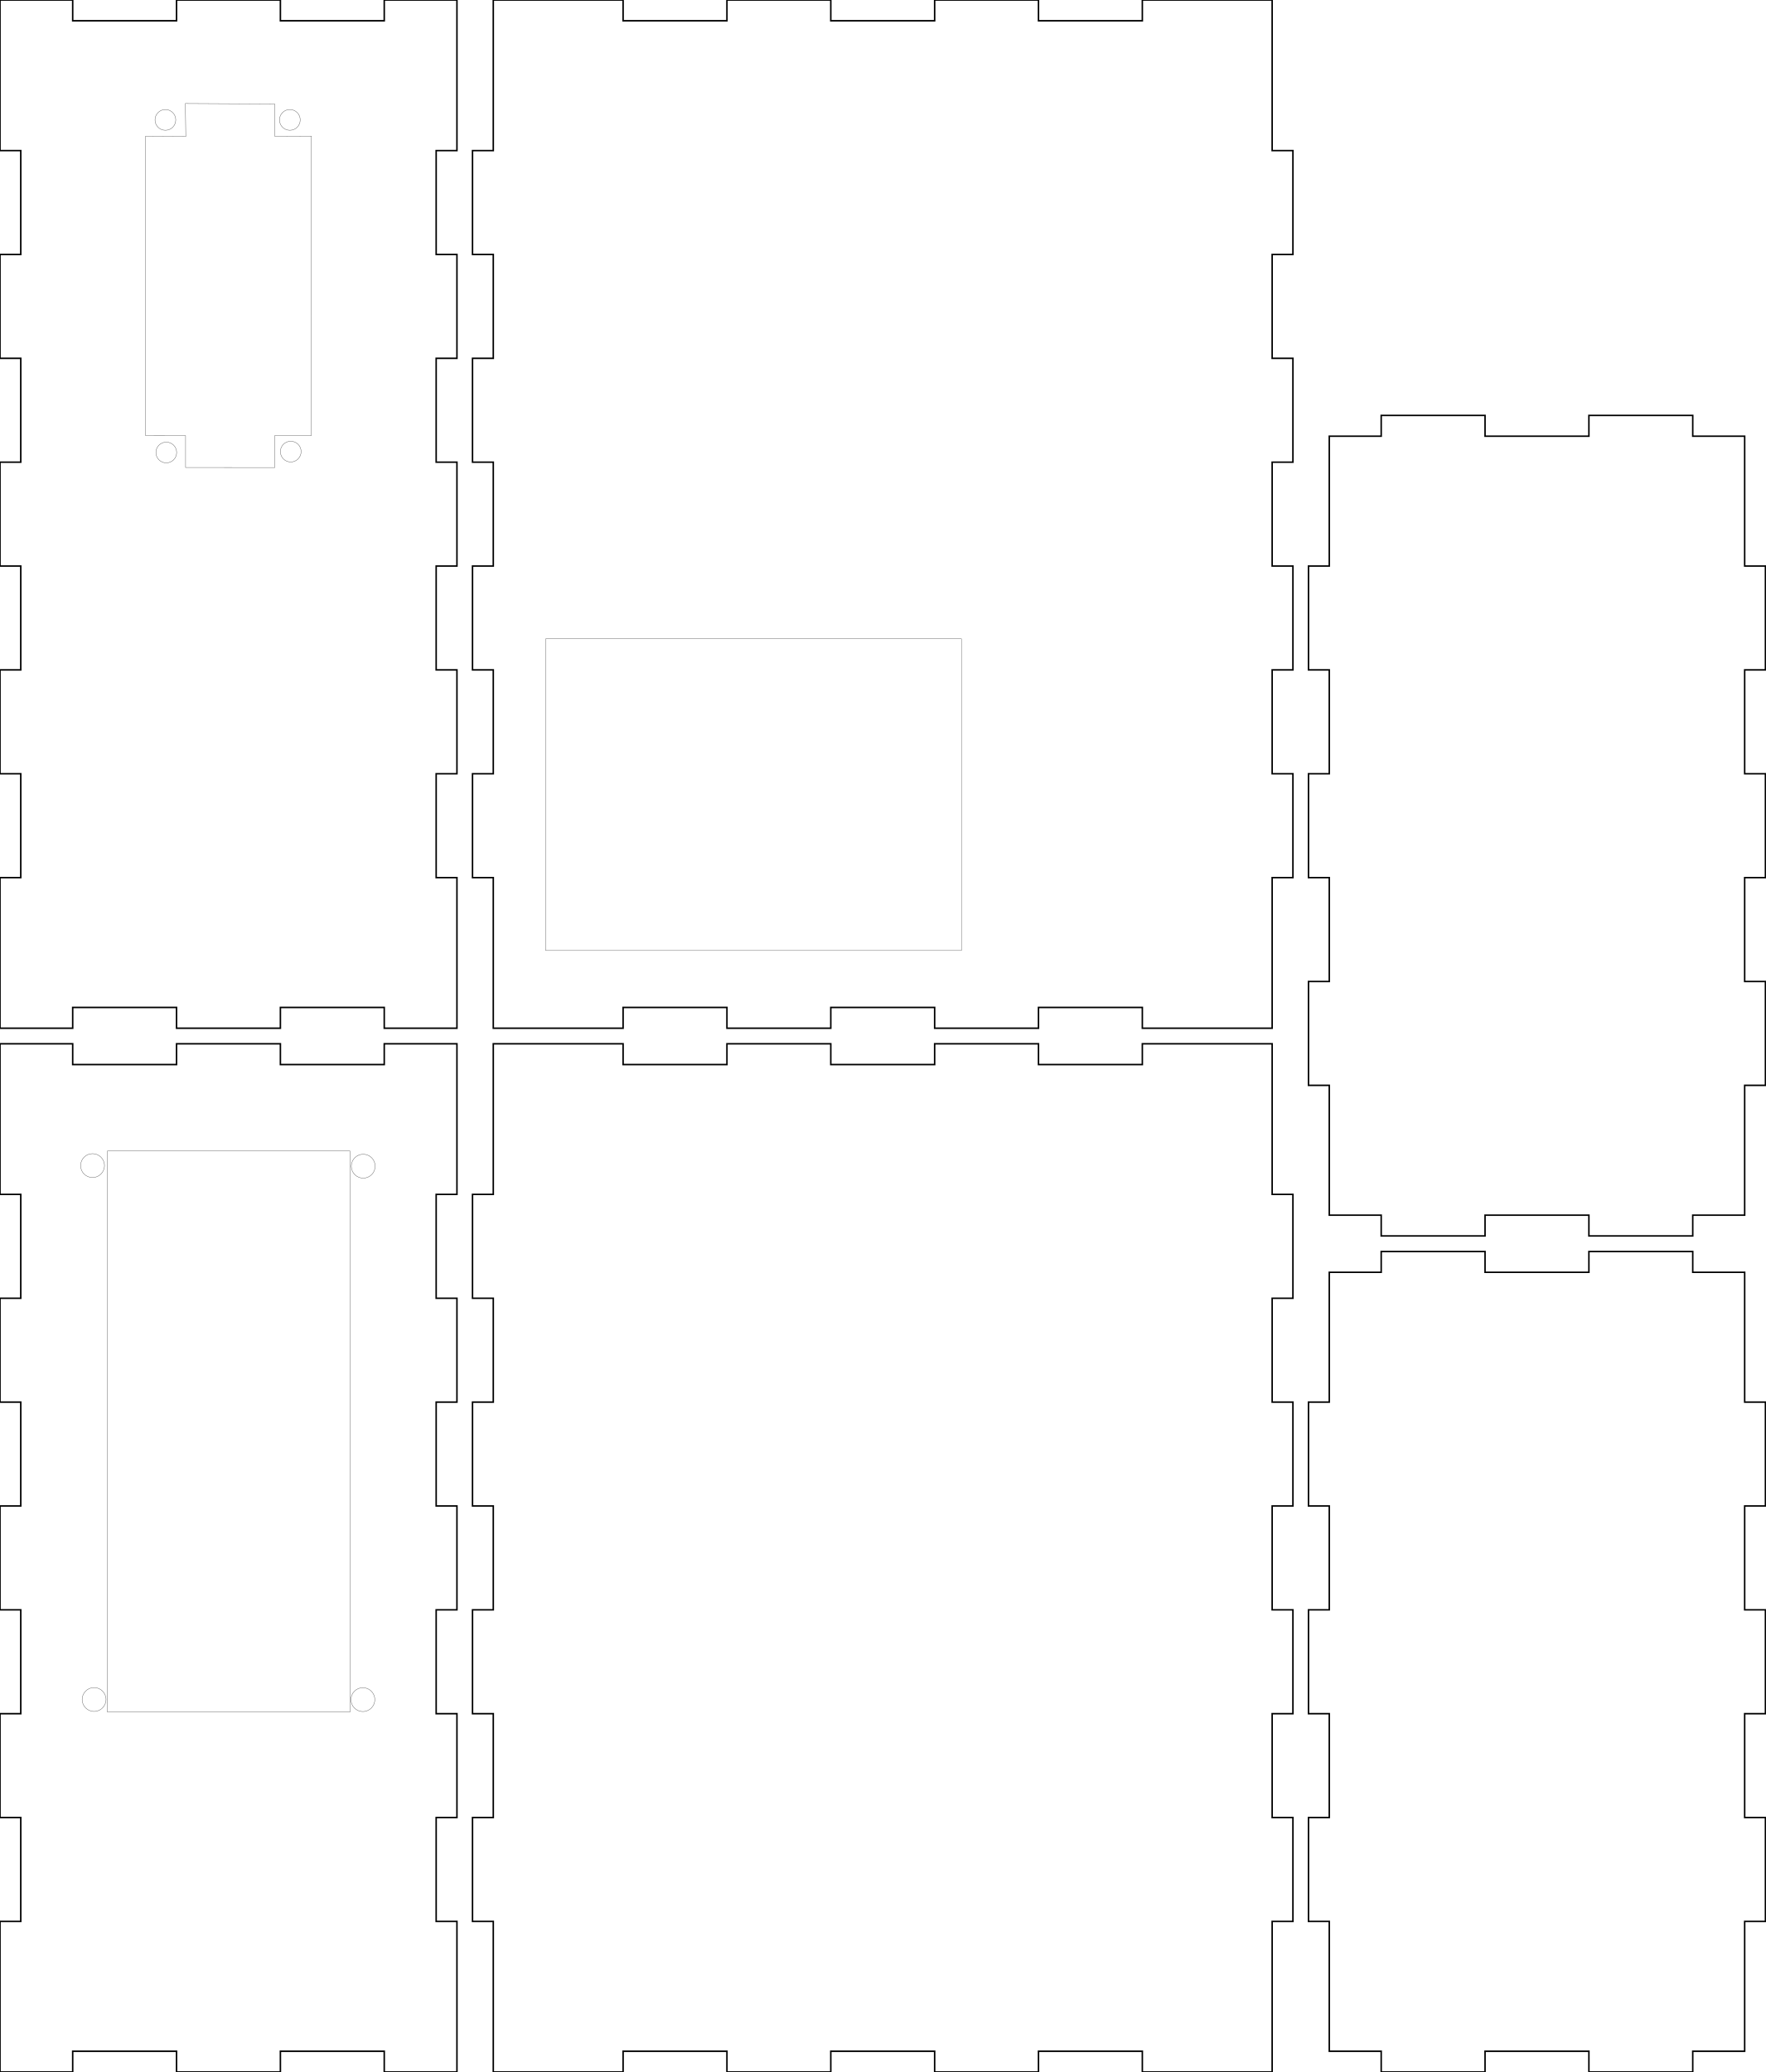
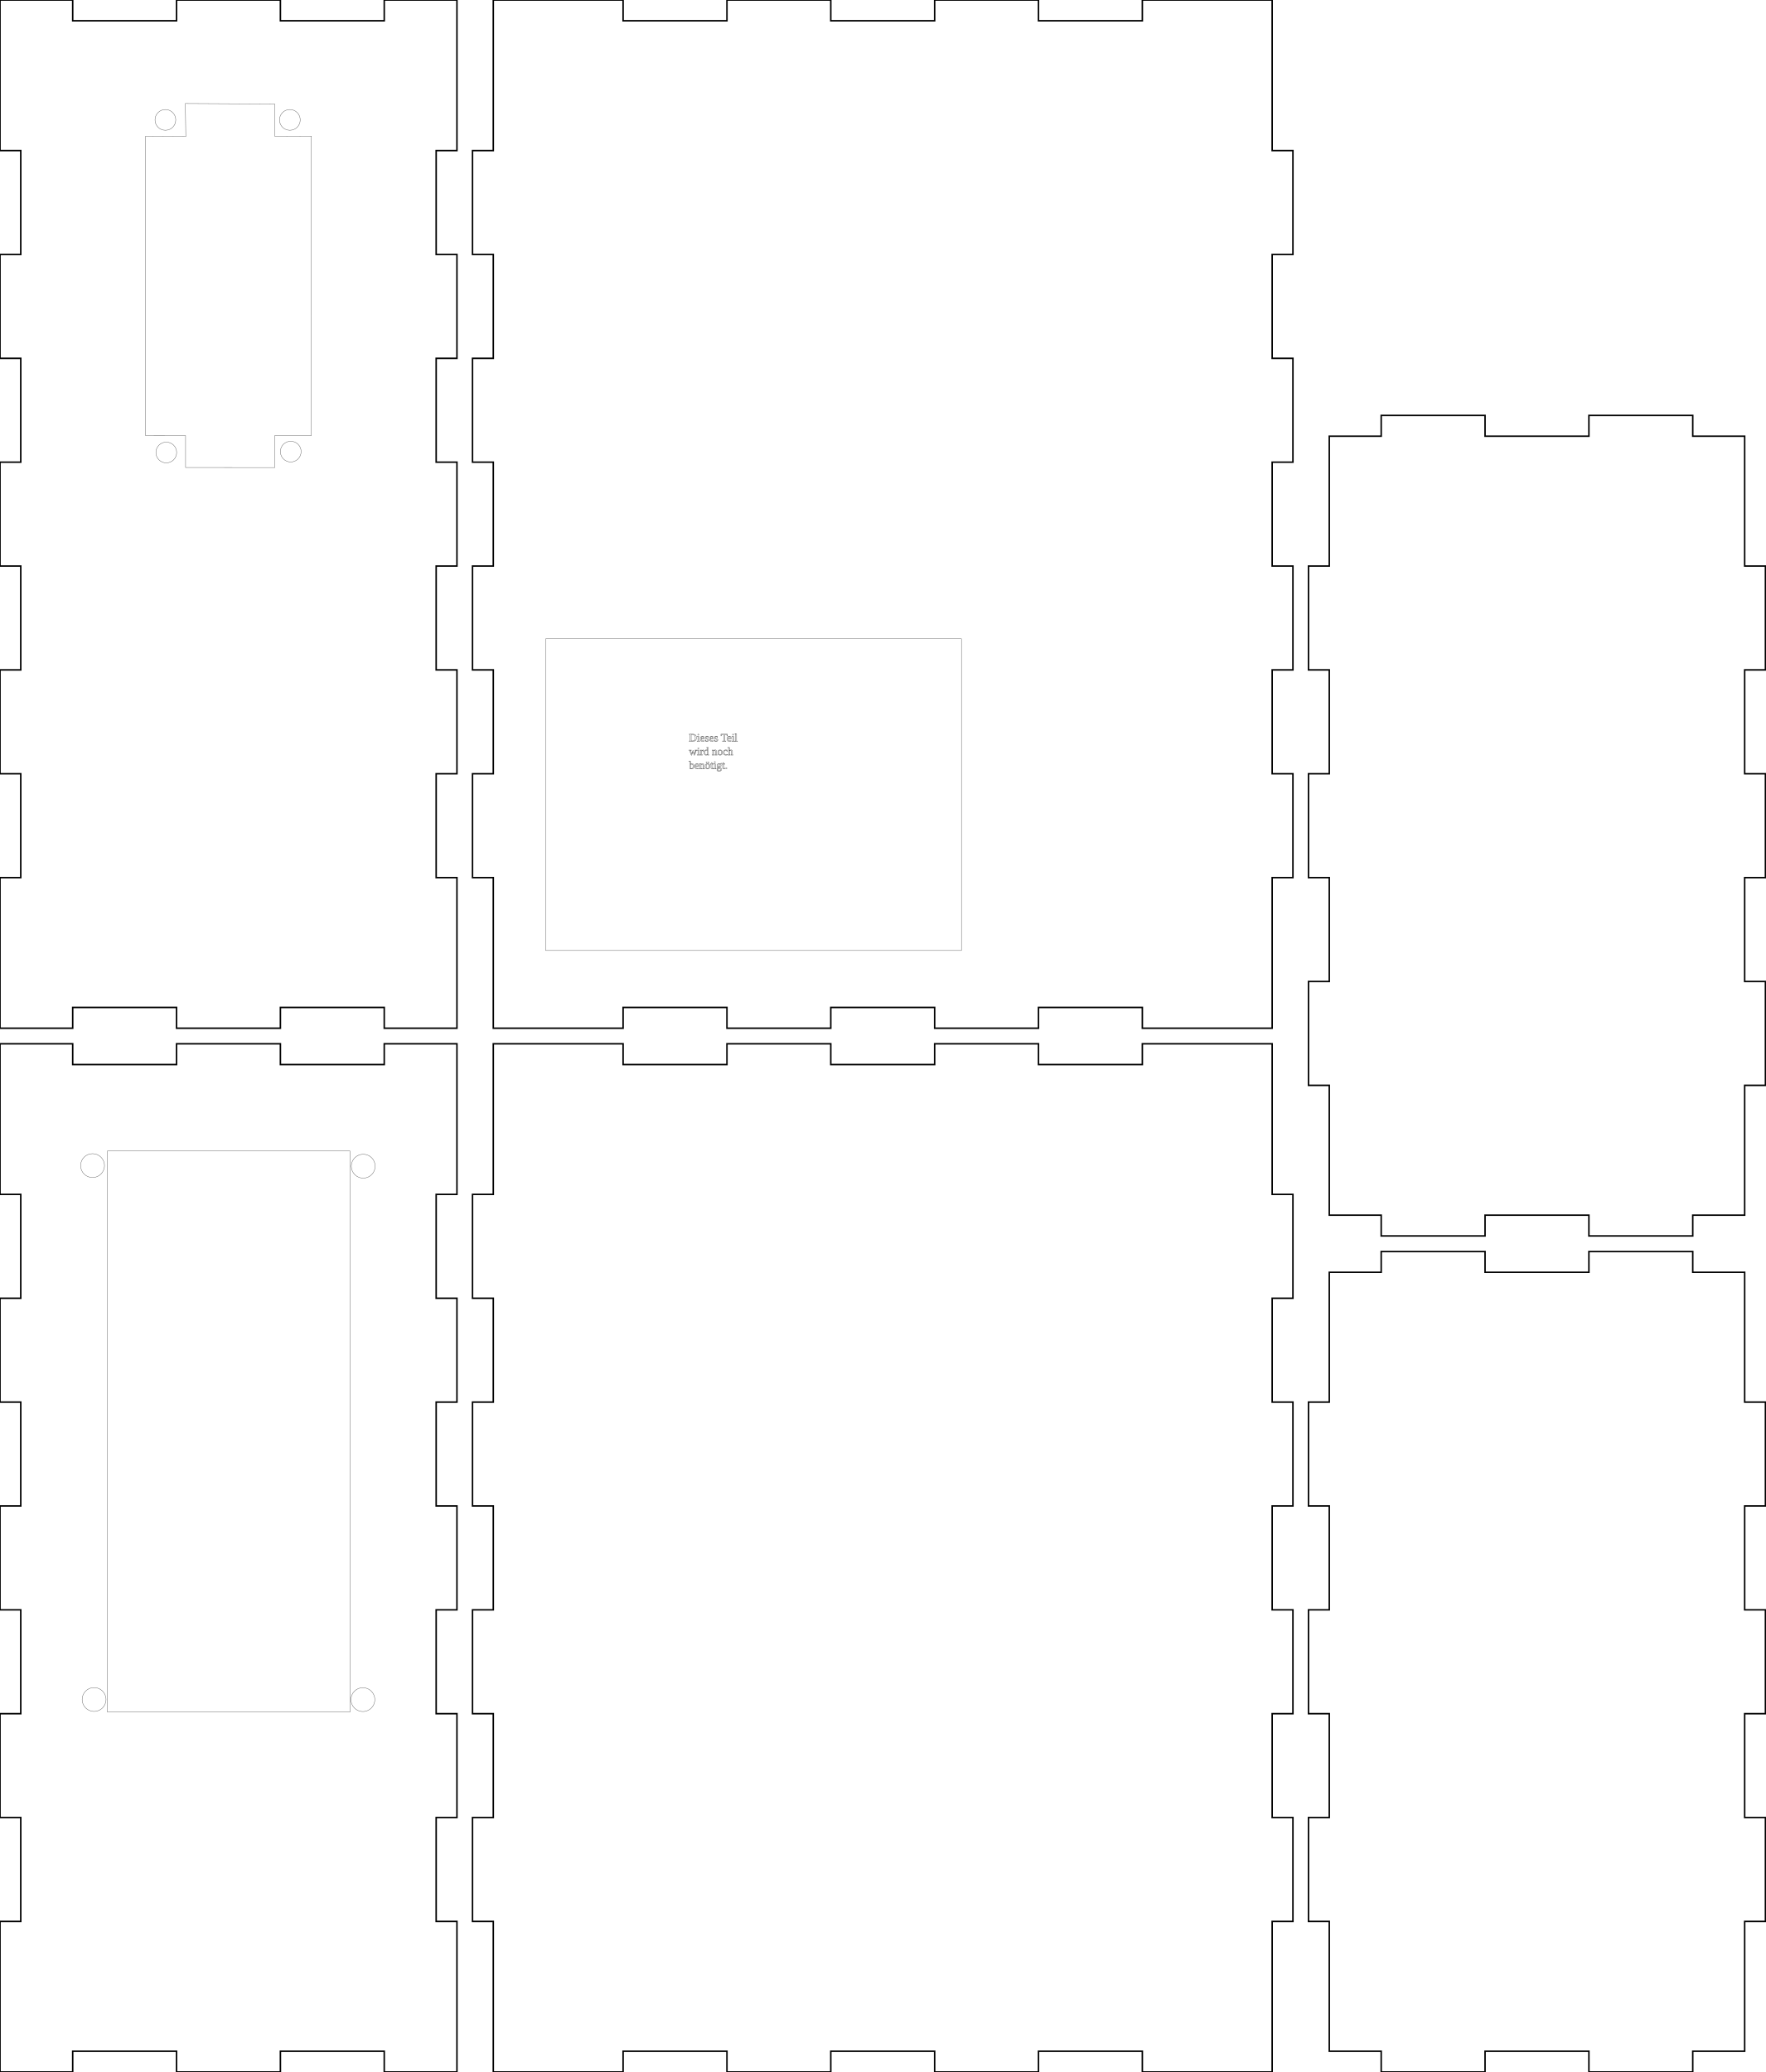
<svg xmlns="http://www.w3.org/2000/svg" width="340mm" height="399mm" viewBox="0 0 340 399" version="1.1" preserveAspectRatio="xMidYMid meet" id="svg9">
  <defs id="defs13" />
  <g id="svgGroup" stroke-linecap="round" fill-rule="evenodd" font-size="9pt" stroke="#000" stroke-width="0.25mm" fill="none" style="stroke:#000;stroke-width:0.25mm;fill:none">
    <path d="M 0 201 L 0 230 L 4 230 L 4 250 L 0 250 L 0 270 L 4 270 L 4 290 L 0 290 L 0 310 L 4 310 L 4 330 L 0 330 L 0 350 L 4 350 L 4 370 L 0 370 L 0 390 L 0 399 L 14 399 L 14 395 L 34 395 L 34 399 L 54 399 L 54 395 L 74 395 L 74 399 L 88 399 L 88 370 L 84 370 L 84 350 L 88 350 L 88 330 L 84 330 L 84 310 L 88 310 L 88 290 L 84 290 L 84 270 L 88 270 L 88 250 L 84 250 L 84 230 L 88 230 L 88 210 L 88 201 L 74 201 L 74 205 L 54 205 L 54 201 L 34 201 L 34 205 L 14 205 L 14 201 L 0 201 Z" id="front_outsideCutPath" stroke="#000000" stroke-width="0.1" style="stroke:#000000;stroke-width:1.1" vector-effect="non-scaling-stroke" />
    <path d="M 95 201 L 95 230 L 91 230 L 91 250 L 95 250 L 95 270 L 91 270 L 91 290 L 95 290 L 95 310 L 91 310 L 91 330 L 95 330 L 95 350 L 91 350 L 91 370 L 95 370 L 95 390 L 95 399 L 120 399 L 120 395 L 140 395 L 140 399 L 160 399 L 160 395 L 180 395 L 180 399 L 200 399 L 200 395 L 220 395 L 220 399 L 240 399 L 245 399 L 245 370 L 249 370 L 249 350 L 245 350 L 245 330 L 249 330 L 249 310 L 245 310 L 245 290 L 249 290 L 249 270 L 245 270 L 245 250 L 249 250 L 249 230 L 245 230 L 245 210 L 245 201 L 220 201 L 220 205 L 200 205 L 200 201 L 180 201 L 180 205 L 160 205 L 160 201 L 140 201 L 140 205 L 120 205 L 120 201 L 100 201 L 95 201 Z" id="left_outsideCutPath" stroke="#000000" stroke-width="0.1" style="stroke:#000000;stroke-width:1.1" vector-effect="non-scaling-stroke" />
    <path d="M 256 245 L 256 270 L 252 270 L 252 290 L 256 290 L 256 310 L 252 310 L 252 330 L 256 330 L 256 350 L 252 350 L 252 370 L 256 370 L 256 390 L 256 395 L 266 395 L 266 399 L 286 399 L 286 395 L 306 395 L 306 399 L 326 399 L 326 395 L 336 395 L 336 370 L 340 370 L 340 350 L 336 350 L 336 330 L 340 330 L 340 310 L 336 310 L 336 290 L 340 290 L 340 270 L 336 270 L 336 250 L 336 245 L 326 245 L 326 241 L 306 241 L 306 245 L 286 245 L 286 241 L 266 241 L 266 245 L 256 245 Z" id="top_outsideCutPath" stroke="#000000" stroke-width="0.1" style="stroke:#000000;stroke-width:1.1" vector-effect="non-scaling-stroke" />
    <path d="M 0 0 L 0 29 L 4 29 L 4 49 L 0 49 L 0 69 L 4 69 L 4 89 L 0 89 L 0 109 L 4 109 L 4 129 L 0 129 L 0 149 L 4 149 L 4 169 L 0 169 L 0 189 L 0 198 L 14 198 L 14 194 L 34 194 L 34 198 L 54 198 L 54 194 L 74 194 L 74 198 L 88 198 L 88 169 L 84 169 L 84 149 L 88 149 L 88 129 L 84 129 L 84 109 L 88 109 L 88 89 L 84 89 L 84 69 L 88 69 L 88 49 L 84 49 L 84 29 L 88 29 L 88 9 L 88 0 L 74 0 L 74 4 L 54 4 L 54 0 L 34 0 L 34 4 L 14 4 L 14 0 L 0 0 Z" id="back_outsideCutPath" stroke="#000000" stroke-width="0.1" style="stroke:#000000;stroke-width:1.1" vector-effect="non-scaling-stroke" />
    <path d="M 95 0 L 95 29 L 91 29 L 91 49 L 95 49 L 95 69 L 91 69 L 91 89 L 95 89 L 95 109 L 91 109 L 91 129 L 95 129 L 95 149 L 91 149 L 91 169 L 95 169 L 95 189 L 95 198 L 120 198 L 120 194 L 140 194 L 140 198 L 160 198 L 160 194 L 180 194 L 180 198 L 200 198 L 200 194 L 220 194 L 220 198 L 240 198 L 245 198 L 245 169 L 249 169 L 249 149 L 245 149 L 245 129 L 249 129 L 249 109 L 245 109 L 245 89 L 249 89 L 249 69 L 245 69 L 245 49 L 249 49 L 249 29 L 245 29 L 245 9 L 245 0 L 220 0 L 220 4 L 200 4 L 200 0 L 180 0 L 180 4 L 160 4 L 160 0 L 140 0 L 140 4 L 120 4 L 120 0 L 100 0 L 95 0 Z" id="right_outsideCutPath" stroke="#000000" stroke-width="0.1" style="stroke:#000000;stroke-width:1.1" vector-effect="non-scaling-stroke" />
    <path d="M 256 84 L 256 109 L 252 109 L 252 129 L 256 129 L 256 149 L 252 149 L 252 169 L 256 169 L 256 189 L 252 189 L 252 209 L 256 209 L 256 229 L 256 234 L 266 234 L 266 238 L 286 238 L 286 234 L 306 234 L 306 238 L 326 238 L 326 234 L 336 234 L 336 209 L 340 209 L 340 189 L 336 189 L 336 169 L 340 169 L 340 149 L 336 149 L 336 129 L 340 129 L 340 109 L 336 109 L 336 89 L 336 84 L 326 84 L 326 80 L 306 80 L 306 84 L 286 84 L 286 80 L 266 80 L 266 84 L 256 84 Z" id="bottom_outsideCutPath" stroke="#000000" stroke-width="1.1" style="stroke:#000000;stroke-width:1.1" vector-effect="non-scaling-stroke" />
  </g>
  <circle style="fill:none;stroke:#000000;stroke-width:0.065;stroke-opacity:0.708" id="path3852" cx="17.821" cy="224.456" r="2.298" />
  <circle style="fill:none;stroke:#000000;stroke-width:0.065;stroke-opacity:0.708" id="circle3854" cx="69.953" cy="224.57" r="2.298" />
  <circle style="fill:none;stroke:#000000;stroke-width:0.065;stroke-opacity:0.708" id="circle3856" cx="18.119" cy="327.268" r="2.298" />
  <circle style="fill:none;stroke:#000000;stroke-width:0.065;stroke-opacity:0.708" id="circle3858" cx="69.887" cy="327.291" r="2.298" />
  <rect style="fill:none;stroke:#000000;stroke-width:0.066;stroke-opacity:0.708" id="rect5414" width="46.715" height="108.043" x="20.685" y="221.643" />
  <circle style="fill:none;stroke:#000000;stroke-width:0.065;stroke-opacity:0.708" id="path355" cx="55.993" cy="86.965" r="1.997" />
  <circle style="fill:none;stroke:#000000;stroke-width:0.065;stroke-opacity:0.708" id="circle357" cx="32.024" cy="87.136" r="1.997" />
  <circle style="fill:none;stroke:#000000;stroke-width:0.065;stroke-opacity:0.708" id="circle359" cx="31.852" cy="23.089" r="1.997" />
  <circle style="fill:none;stroke:#000000;stroke-width:0.065;stroke-opacity:0.708" id="circle361" cx="55.821" cy="23.089" r="1.997" />
  <path style="fill:none;stroke:#000000;stroke-width:0.065;stroke-opacity:0.708" d="m 28.007,26.246 7.775,0.043 -0.086,-6.358 17.216,0.093 v 6.219 l 7.062,-0.03 0.003,57.648 H 52.922 v 6.175 L 35.739,90.025 V 83.883 L 28.021,83.879 Z" id="path438" />
  <rect style="fill:none;stroke:#000000;stroke-width:0.065;stroke-opacity:0.708" id="rect407" width="80.067" height="60.02" x="105.096" y="123.017" />
+   <text xml:space="preserve" style="font-size:2.117px;fill:none;stroke:#000000;stroke-width:0.065;stroke-opacity:0.708" x="132.676" y="142.76" id="text330">
+     <tspan id="tspan328" style="stroke-width:0.065" x="132.676" y="142.76">Dieses Teil</tspan>
+     <tspan style="stroke-width:0.065" x="132.676" y="145.406" id="tspan332">wird noch</tspan>
+     <tspan style="stroke-width:0.065" x="132.676" y="148.052" id="tspan334">benötigt.</tspan>
+   </text>
</svg>
